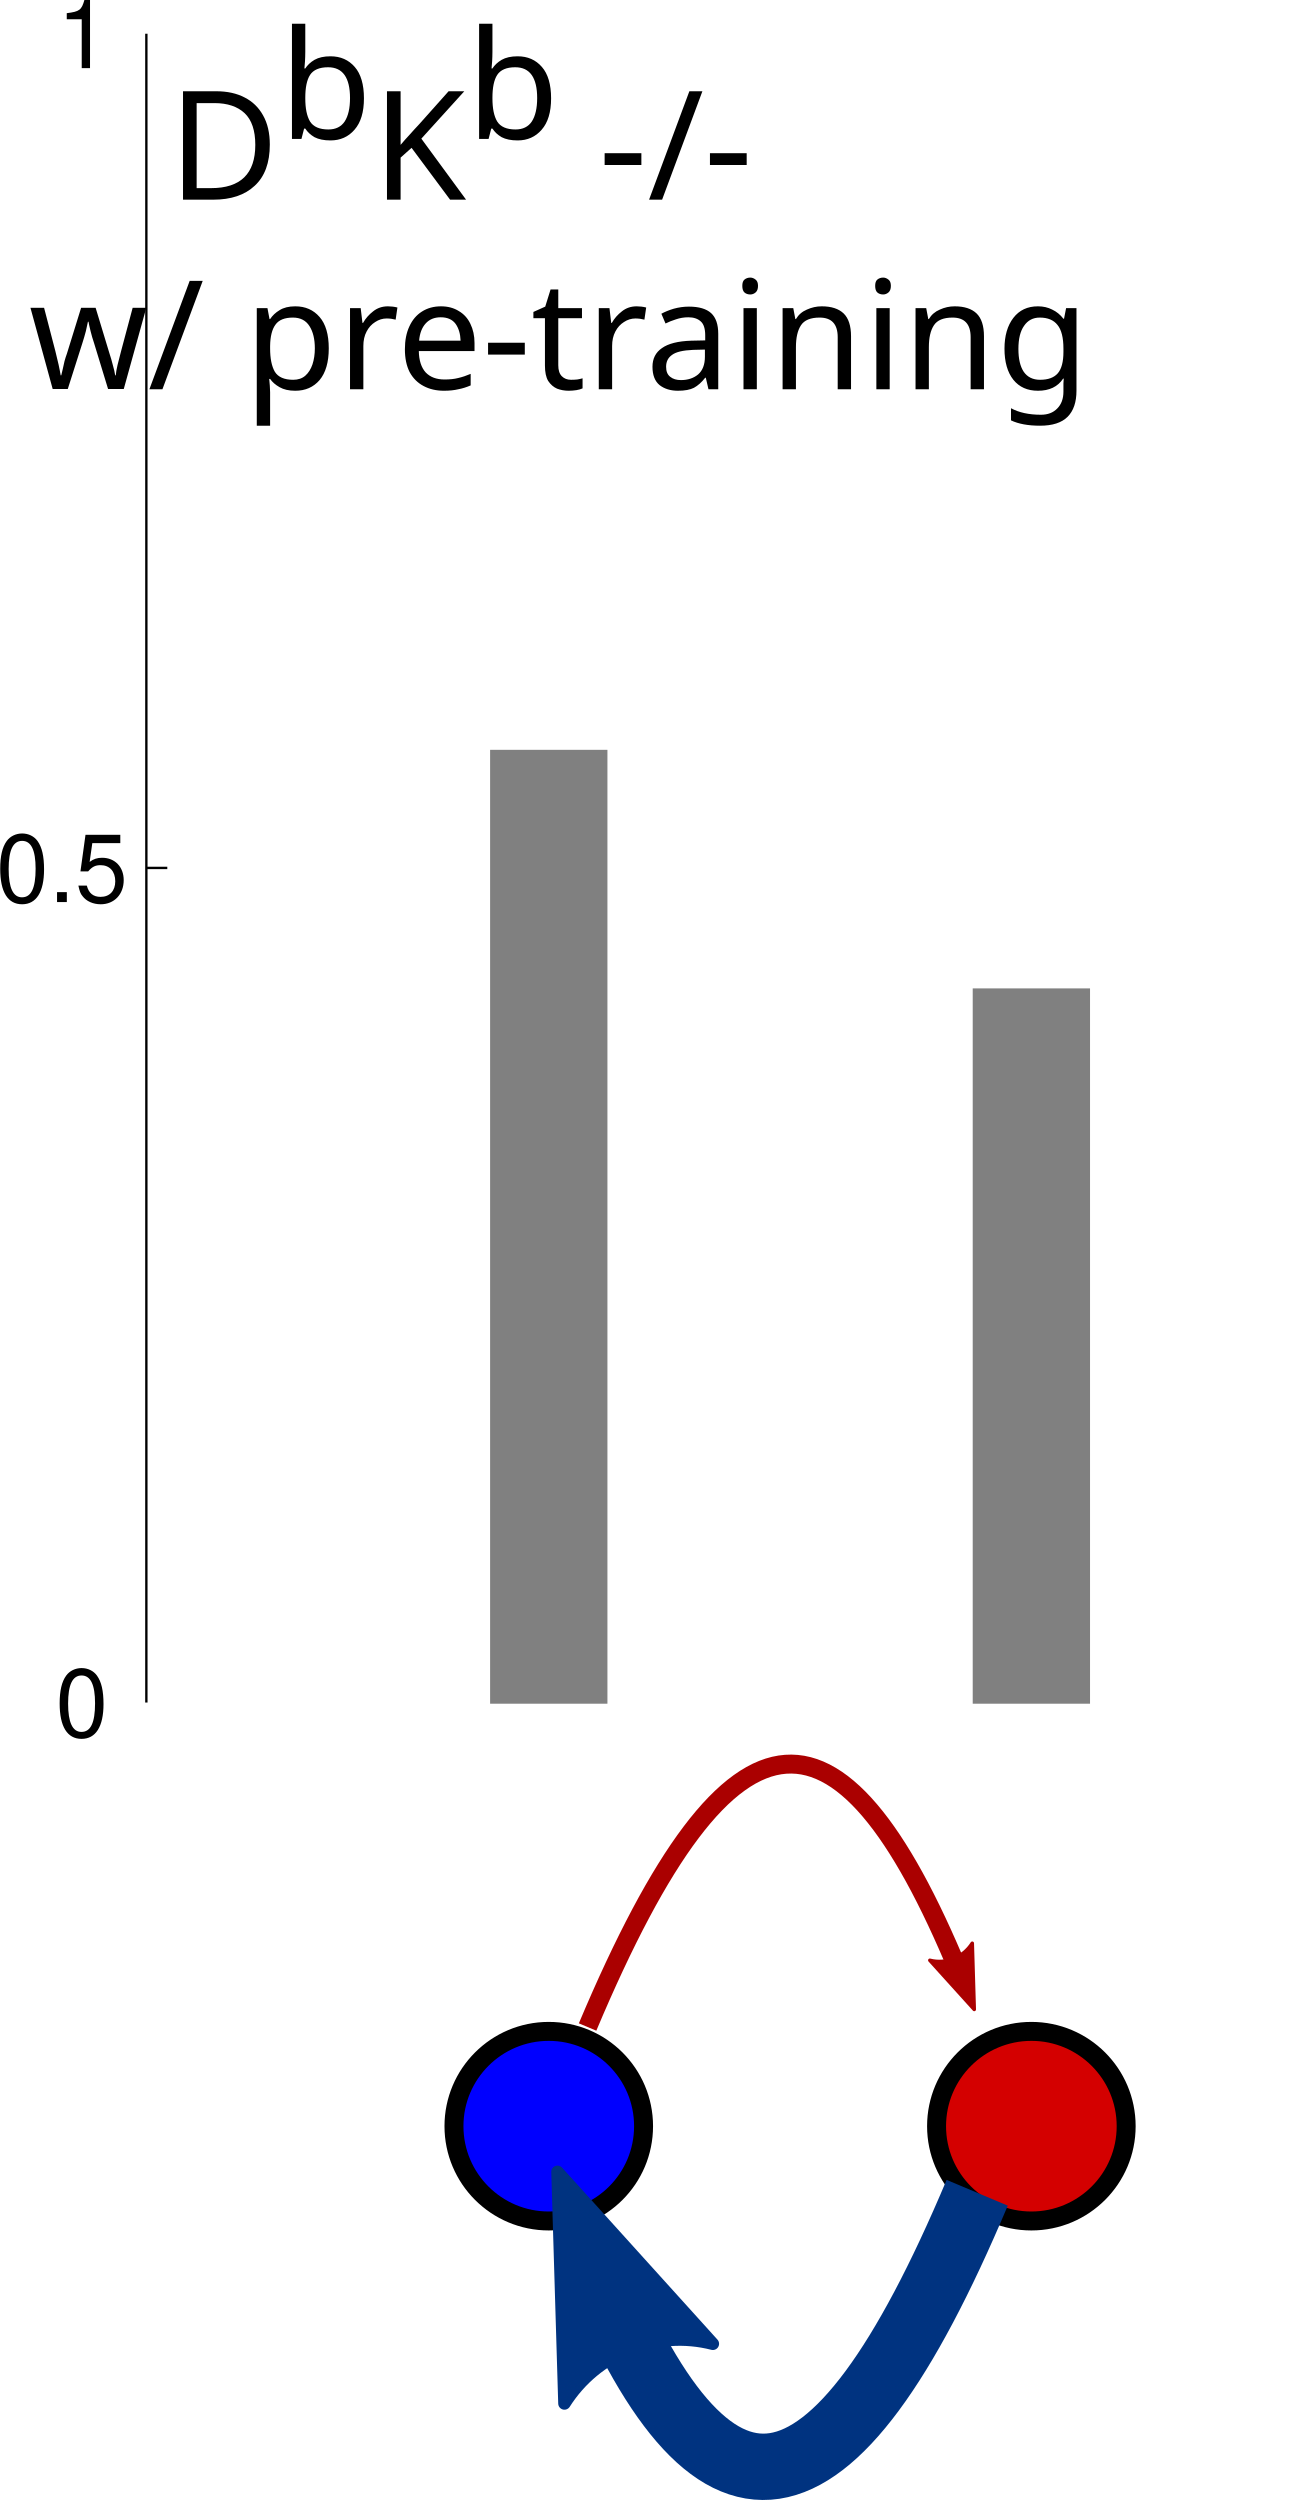
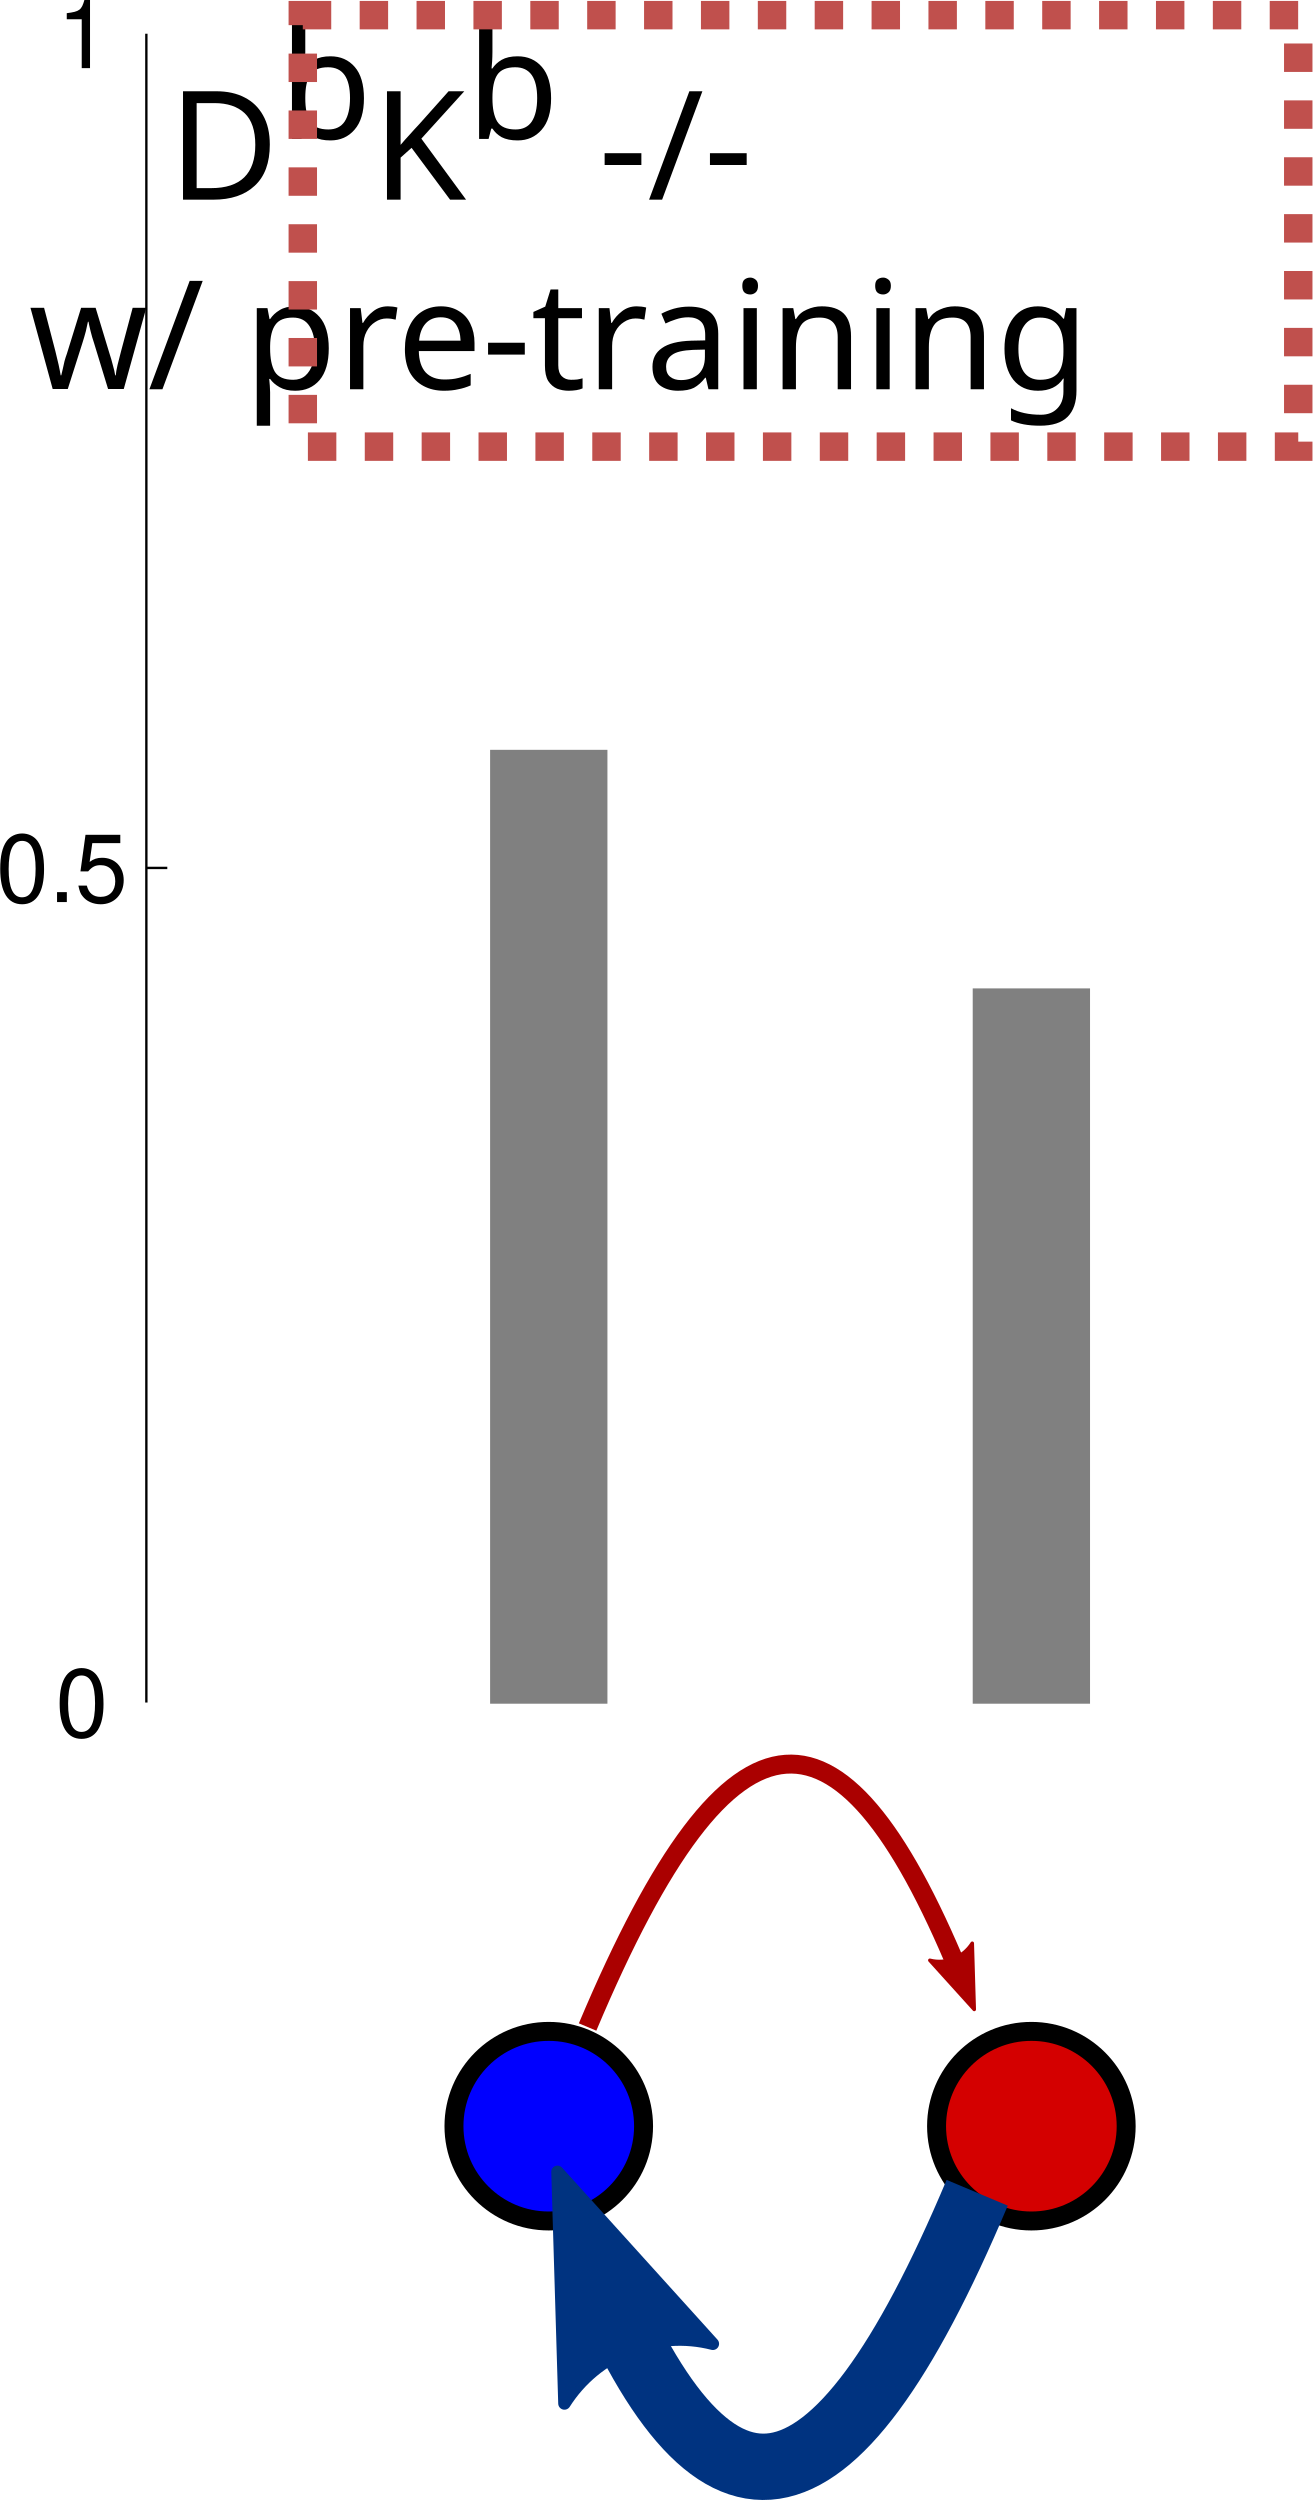
<svg xmlns="http://www.w3.org/2000/svg" width="69.319" height="131.862" id="svg2" version="1.1">
  <defs id="defs4">
    <marker orient="auto" refY="0" refX="0" id="Arrow2Send" style="overflow:visible">
      <path id="path4544" style="font-size:12px;fill-rule:evenodd;stroke-width:0.625;stroke-linejoin:round" d="M 8.719,4.034 -2.207,0.016 8.719,-4.002 c -1.745,2.372 -1.735,5.617 -6e-7,8.035 z" transform="matrix(-0.3,0,0,-0.3,0.69,0)" />
    </marker>
    <marker orient="auto" refY="0" refX="0" id="Arrow2Sstart" style="overflow:visible">
      <path id="path4541" style="font-size:12px;fill-rule:evenodd;stroke-width:0.625;stroke-linejoin:round" d="M 8.719,4.034 -2.207,0.016 8.719,-4.002 c -1.745,2.372 -1.735,5.617 -6e-7,8.035 z" transform="matrix(0.3,0,0,0.3,-0.69,0)" />
    </marker>
    <marker orient="auto" refY="0" refX="0" id="Arrow2Send-4" style="overflow:visible">
      <path id="path4544-5" style="font-size:12px;fill-rule:evenodd;stroke-width:0.625;stroke-linejoin:round" d="M 8.719,4.034 -2.207,0.016 8.719,-4.002 c -1.745,2.372 -1.735,5.617 -6e-7,8.035 z" transform="matrix(-0.3,0,0,-0.3,0.69,0)" />
    </marker>
    <marker orient="auto" refY="0" refX="0" id="Arrow2Send-3" style="overflow:visible">
      <path id="path4544-52" style="font-size:12px;fill-rule:evenodd;stroke-width:0.625;stroke-linejoin:round" d="M 8.719,4.034 -2.207,0.016 8.719,-4.002 c -1.745,2.372 -1.735,5.617 -6e-7,8.035 z" transform="matrix(-0.3,0,0,-0.3,0.69,0)" />
    </marker>
    <marker orient="auto" refY="0" refX="0" id="Arrow2Send-9" style="overflow:visible">
      <path id="path4544-4" style="font-size:12px;fill-rule:evenodd;stroke-width:0.625;stroke-linejoin:round" d="M 8.719,4.034 -2.207,0.016 8.719,-4.002 c -1.745,2.372 -1.735,5.617 -6e-7,8.035 z" transform="matrix(-0.3,0,0,-0.3,0.69,0)" />
    </marker>
    <marker orient="auto" refY="0" refX="0" id="Arrow2Send-0" style="overflow:visible">
      <path id="path4544-59" style="font-size:12px;fill-rule:evenodd;stroke-width:0.625;stroke-linejoin:round" d="M 8.719,4.034 -2.207,0.016 8.719,-4.002 c -1.745,2.372 -1.735,5.617 -6e-7,8.035 z" transform="matrix(-0.3,0,0,-0.3,0.69,0)" />
    </marker>
    <marker orient="auto" refY="0" refX="0" id="Arrow2Send-6" style="overflow:visible">
      <path id="path4544-594" style="font-size:12px;fill-rule:evenodd;stroke-width:0.625;stroke-linejoin:round" d="M 8.719,4.034 -2.207,0.016 8.719,-4.002 c -1.745,2.372 -1.735,5.617 -6e-7,8.035 z" transform="matrix(-0.3,0,0,-0.3,0.69,0)" />
    </marker>
    <marker orient="auto" refY="0" refX="0" id="Arrow2Send-43" style="overflow:visible">
      <path id="path4544-54" style="font-size:12px;fill-rule:evenodd;stroke-width:0.625;stroke-linejoin:round" d="M 8.719,4.034 -2.207,0.016 8.719,-4.002 c -1.745,2.372 -1.735,5.617 -6e-7,8.035 z" transform="matrix(-0.3,0,0,-0.3,0.69,0)" />
    </marker>
    <marker orient="auto" refY="0" refX="0" id="Arrow2Send-41" style="overflow:visible">
      <path id="path4544-6" style="font-size:12px;fill-rule:evenodd;stroke-width:0.625;stroke-linejoin:round" d="M 8.719,4.034 -2.207,0.016 8.719,-4.002 c -1.745,2.372 -1.735,5.617 -6e-7,8.035 z" transform="matrix(-0.3,0,0,-0.3,0.69,0)" />
    </marker>
    <marker orient="auto" refY="0" refX="0" id="Arrow2Send-1" style="overflow:visible">
      <path id="path4544-58" style="font-size:12px;fill-rule:evenodd;stroke-width:0.625;stroke-linejoin:round" d="M 8.719,4.034 -2.207,0.016 8.719,-4.002 c -1.745,2.372 -1.735,5.617 -6e-7,8.035 z" transform="matrix(-0.3,0,0,-0.3,0.69,0)" />
    </marker>
    <marker orient="auto" refY="0" refX="0" id="Arrow2Send-01" style="overflow:visible">
      <path id="path4544-40" style="font-size:12px;fill-rule:evenodd;stroke-width:0.625;stroke-linejoin:round" d="M 8.719,4.034 -2.207,0.016 8.719,-4.002 c -1.745,2.372 -1.735,5.617 -6e-7,8.035 z" transform="matrix(-0.3,0,0,-0.3,0.69,0)" />
    </marker>
    <marker orient="auto" refY="0" refX="0" id="Arrow2Send-91" style="overflow:visible">
      <path id="path4544-7" style="font-size:12px;fill-rule:evenodd;stroke-width:0.625;stroke-linejoin:round" d="M 8.719,4.034 -2.207,0.016 8.719,-4.002 c -1.745,2.372 -1.735,5.617 -6e-7,8.035 z" transform="matrix(-0.3,0,0,-0.3,0.69,0)" />
    </marker>
    <marker orient="auto" refY="0" refX="0" id="Arrow2Send-96" style="overflow:visible">
      <path id="path4544-8" style="font-size:12px;fill-rule:evenodd;stroke-width:0.625;stroke-linejoin:round" d="M 8.719,4.034 -2.207,0.016 8.719,-4.002 c -1.745,2.372 -1.735,5.617 -6e-7,8.035 z" transform="matrix(-0.3,0,0,-0.3,0.69,0)" />
    </marker>
    <marker orient="auto" refY="0" refX="0" id="Arrow2Send-30" style="overflow:visible">
      <path id="path4544-2" style="font-size:12px;fill-rule:evenodd;stroke-width:0.625;stroke-linejoin:round" d="M 8.719,4.034 -2.207,0.016 8.719,-4.002 c -1.745,2.372 -1.735,5.617 -6e-7,8.035 z" transform="matrix(-0.3,0,0,-0.3,0.69,0)" />
    </marker>
    <marker orient="auto" refY="0" refX="0" id="Arrow2Send-92" style="overflow:visible">
      <path id="path4544-24" style="font-size:12px;fill-rule:evenodd;stroke-width:0.625;stroke-linejoin:round" d="M 8.719,4.034 -2.207,0.016 8.719,-4.002 c -1.745,2.372 -1.735,5.617 -6e-7,8.035 z" transform="matrix(-0.3,0,0,-0.3,0.69,0)" />
    </marker>
    <marker orient="auto" refY="0" refX="0" id="Arrow2Send-8" style="overflow:visible">
      <path id="path4544-72" style="font-size:12px;fill-rule:evenodd;stroke-width:0.625;stroke-linejoin:round" d="M 8.719,4.034 -2.207,0.016 8.719,-4.002 c -1.745,2.372 -1.735,5.617 -6e-7,8.035 z" transform="matrix(-0.3,0,0,-0.3,0.69,0)" />
    </marker>
    <marker orient="auto" refY="0" refX="0" id="Arrow2Send-34" style="overflow:visible">
      <path id="path4544-3" style="font-size:12px;fill-rule:evenodd;stroke-width:0.625;stroke-linejoin:round" d="M 8.719,4.034 -2.207,0.016 8.719,-4.002 c -1.745,2.372 -1.735,5.617 -6e-7,8.035 z" transform="matrix(-0.3,0,0,-0.3,0.69,0)" />
    </marker>
    <marker orient="auto" refY="0" refX="0" id="Arrow2Send-32" style="overflow:visible">
      <path id="path4544-76" style="font-size:12px;fill-rule:evenodd;stroke-width:0.625;stroke-linejoin:round" d="M 8.719,4.034 -2.207,0.016 8.719,-4.002 c -1.745,2.372 -1.735,5.617 -6e-7,8.035 z" transform="matrix(-0.3,0,0,-0.3,0.69,0)" />
    </marker>
    <marker orient="auto" refY="0" refX="0" id="Arrow2Send-36" style="overflow:visible">
      <path id="path4544-9" style="font-size:12px;fill-rule:evenodd;stroke-width:0.625;stroke-linejoin:round" d="M 8.719,4.034 -2.207,0.016 8.719,-4.002 c -1.745,2.372 -1.735,5.617 -6e-7,8.035 z" transform="matrix(-0.3,0,0,-0.3,0.69,0)" />
    </marker>
    <marker orient="auto" refY="0" refX="0" id="Arrow2Send-33" style="overflow:visible">
      <path id="path4544-0" style="font-size:12px;fill-rule:evenodd;stroke-width:0.625;stroke-linejoin:round" d="M 8.719,4.034 -2.207,0.016 8.719,-4.002 c -1.745,2.372 -1.735,5.617 -6e-7,8.035 z" transform="matrix(-0.3,0,0,-0.3,0.69,0)" />
    </marker>
    <marker orient="auto" refY="0" refX="0" id="Arrow2Sendu" style="overflow:visible">
      <path id="path3966" style="font-size:12px;fill:#800000;fill-rule:evenodd;stroke:#800000;stroke-width:0.625;stroke-linejoin:round" d="M 8.719,4.034 -2.207,0.016 8.719,-4.002 c -1.745,2.372 -1.735,5.617 -6e-7,8.035 z" transform="matrix(-0.3,0,0,-0.3,0.69,0)" />
    </marker>
    <marker orient="auto" refY="0" refX="0" id="Arrow2SenduU" style="overflow:visible">
      <path id="path4080" style="font-size:12px;fill:#0000aa;fill-rule:evenodd;stroke:#0000aa;stroke-width:0.625;stroke-linejoin:round" d="M 8.719,4.034 -2.207,0.016 8.719,-4.002 c -1.745,2.372 -1.735,5.617 -6e-7,8.035 z" transform="matrix(-0.3,0,0,-0.3,0.69,0)" />
    </marker>
    <marker orient="auto" refY="0" refX="0" id="Arrow2SenduU0" style="overflow:visible">
      <path id="path4195" style="font-size:12px;fill:#003380;fill-rule:evenodd;stroke:#003380;stroke-width:0.625;stroke-linejoin:round" d="M 8.719,4.034 -2.207,0.016 8.719,-4.002 c -1.745,2.372 -1.735,5.617 -6e-7,8.035 z" transform="matrix(-0.3,0,0,-0.3,0.69,0)" />
    </marker>
    <marker orient="auto" refY="0" refX="0" id="Arrow2SenduM" style="overflow:visible">
      <path id="path4314" style="font-size:12px;fill:#aa0000;fill-rule:evenodd;stroke:#aa0000;stroke-width:0.625;stroke-linejoin:round" d="M 8.719,4.034 -2.207,0.016 8.719,-4.002 c -1.745,2.372 -1.735,5.617 -6e-7,8.035 z" transform="matrix(-0.3,0,0,-0.3,0.69,0)" />
    </marker>
  </defs>
  <g id="layer1" transform="translate(-201.5773,-328.7884)">
    <path transform="matrix(-1,0,0,1,440.9764,93.57143)" style="fill:#d40000;stroke:#000000;stroke-width:1;stroke-linecap:round;stroke-linejoin:round;stroke-miterlimit:4;stroke-dasharray:none;stroke-dashoffset:0" id="path2994-3-2-9" d="m 190,347.362 c 0,2.761 -2.239,5 -5,5 -2.761,0 -5,-2.239 -5,-5 0,-2.761 2.239,-5 5,-5 2.761,0 5,2.239 5,5 z" />
    <path transform="matrix(-1,0,0,1,415.5218,93.57143)" style="fill:#0000ff;stroke:#000000;stroke-width:1;stroke-linecap:round;stroke-linejoin:round;stroke-miterlimit:4;stroke-dasharray:none;stroke-dashoffset:0" id="path2994-5" d="m 190,347.362 c 0,2.761 -2.239,5 -5,5 -2.761,0 -5,-2.239 -5,-5 0,-2.761 2.239,-5 5,-5 2.761,0 5,2.239 5,5 z" />
    <path style="fill:none;stroke:#003380;stroke-width:3.5;stroke-linecap:butt;stroke-linejoin:miter;stroke-miterlimit:4;stroke-opacity:1;stroke-dasharray:none;stroke-dashoffset:0;marker-end:url(#Arrow2SenduU0)" d="m 253.119,444.446 c -7.696,18.279 -14.013,19.051 -20.356,3.28" id="path5894-5-1-9" />
    <g transform="matrix(0.5,0,0,-0.5,200.2553,424.8045)" id="g124">
      <text id="text126" transform="matrix(1,0,0,-1,8.5,8.8332)">
        <tspan id="tspan128" y="0" x="0" style="font-size:10px;font-variant:normal;font-weight:normal;writing-mode:lr-tb;fill:#000000;fill-opacity:1;fill-rule:nonzero;stroke:none;font-family:Helvetica;-inkscape-font-specification:Helvetica">0</tspan>
      </text>
    </g>
    <path id="path130" style="fill:none;stroke:#000000;stroke-width:0.125;stroke-linecap:butt;stroke-linejoin:round;stroke-miterlimit:10;stroke-opacity:1;stroke-dasharray:none" d="m 209.297,374.567 1.104,0" />
    <g transform="matrix(0.5,0,0,-0.5,201.2863,468.8254)" id="g134">
      <text id="text136" transform="matrix(1,0,0,-1,0.166797,184.917)">
        <tspan id="tspan138" y="0" x="0 5.56 8.34" style="font-size:10px;font-variant:normal;font-weight:normal;writing-mode:lr-tb;fill:#000000;fill-opacity:1;fill-rule:nonzero;stroke:none;font-family:Helvetica;-inkscape-font-specification:Helvetica">0.5</tspan>
      </text>
    </g>
    <g transform="matrix(0.5,0,0,-0.5,200.3408,512.8407)" id="g144">
      <text id="text146" transform="matrix(1,0,0,-1,8.5,360.917)">
        <tspan id="tspan148" y="0" x="0" style="font-size:10px;font-variant:normal;font-weight:normal;writing-mode:lr-tb;fill:#000000;fill-opacity:1;fill-rule:nonzero;stroke:none;font-family:Helvetica;-inkscape-font-specification:Helvetica">1</tspan>
      </text>
    </g>
    <path id="path156" style="fill:none;stroke:#000000;stroke-width:0.125;stroke-linecap:butt;stroke-linejoin:round;stroke-miterlimit:10;stroke-opacity:1;stroke-dasharray:none" d="m 209.297,418.588 0,-88.021" />
    <path style="fill:none;stroke:#aa0000;stroke-width:1;stroke-linecap:butt;stroke-linejoin:miter;stroke-miterlimit:4;stroke-opacity:1;stroke-dasharray:none;marker-end:url(#Arrow2SenduM)" d="m 232.569,435.703 c 7.696,-18.279 13.542,-17.952 19.885,-2.18" id="path5894-5-8" />
    <text xml:space="preserve" style="font-size:16px;font-style:normal;font-weight:normal;line-height:125%;letter-spacing:0px;word-spacing:0px;fill:#000000;fill-opacity:1;stroke:none;font-family:Sans" x="182.416" y="386.919" id="text3119">
      <tspan id="tspan3121" x="182.416" y="386.919" />
    </text>
    <g id="g3060">
      <path id="path190" style="fill:#808080;fill-opacity:1;fill-rule:evenodd;stroke:none" d="m 227.428,418.65 6.188,0 0,-50.312 -6.188,0 0,50.312 z" />
      <path id="path194" style="fill:#808080;fill-opacity:1;fill-rule:evenodd;stroke:none" d="m 252.883,418.65 6.188,0 0,-37.729 -6.188,0 0,37.729 z" />
    </g>
    <text xml:space="preserve" style="font-size:20px;font-style:normal;font-weight:normal;text-align:center;line-height:125%;letter-spacing:0px;word-spacing:0px;text-anchor:middle;fill:#000000;fill-opacity:1;stroke:none;font-family:Sans" x="244.068" y="339.32" id="text2993-4">
-       <tspan id="tspan2995-0" x="244.068" y="339.32" style="font-size:8px">D<tspan id="tspan3028" style="font-size:8px;baseline-shift:super">b</tspan>K<tspan id="tspan3030" style="font-size:8px;baseline-shift:super">b</tspan> -/-</tspan>
-       <tspan x="244.068" y="349.32" id="tspan2997-9" style="font-size:8px">w/ pre-training</tspan>
+       <tspan id="tspan2995-0" x="244.068" y="339.32" style="font-size:8px;fill:#000000">D<tspan id="tspan3028" style="font-size:8px;baseline-shift:super;fill:#000000">b</tspan>K<tspan id="tspan3030" style="font-size:8px;baseline-shift:super;fill:#000000">b</tspan> -/-</tspan>
+       <tspan x="244.068" y="349.32" id="tspan2997-9" style="font-size:8px;fill:#000000">w/ pre-training</tspan>
    </text>
+     <rect style="fill:none;stroke:#c0504d;stroke-width:1.5;stroke-linecap:butt;stroke-miterlimit:4;stroke-dasharray:1.5,1.5;stroke-dashoffset:0;stroke-opacity:1" id="rect3059" width="52.505" height="22.759" x="15.971" y="0.799" transform="translate(201.5773,328.7884)" />
  </g>
</svg>
